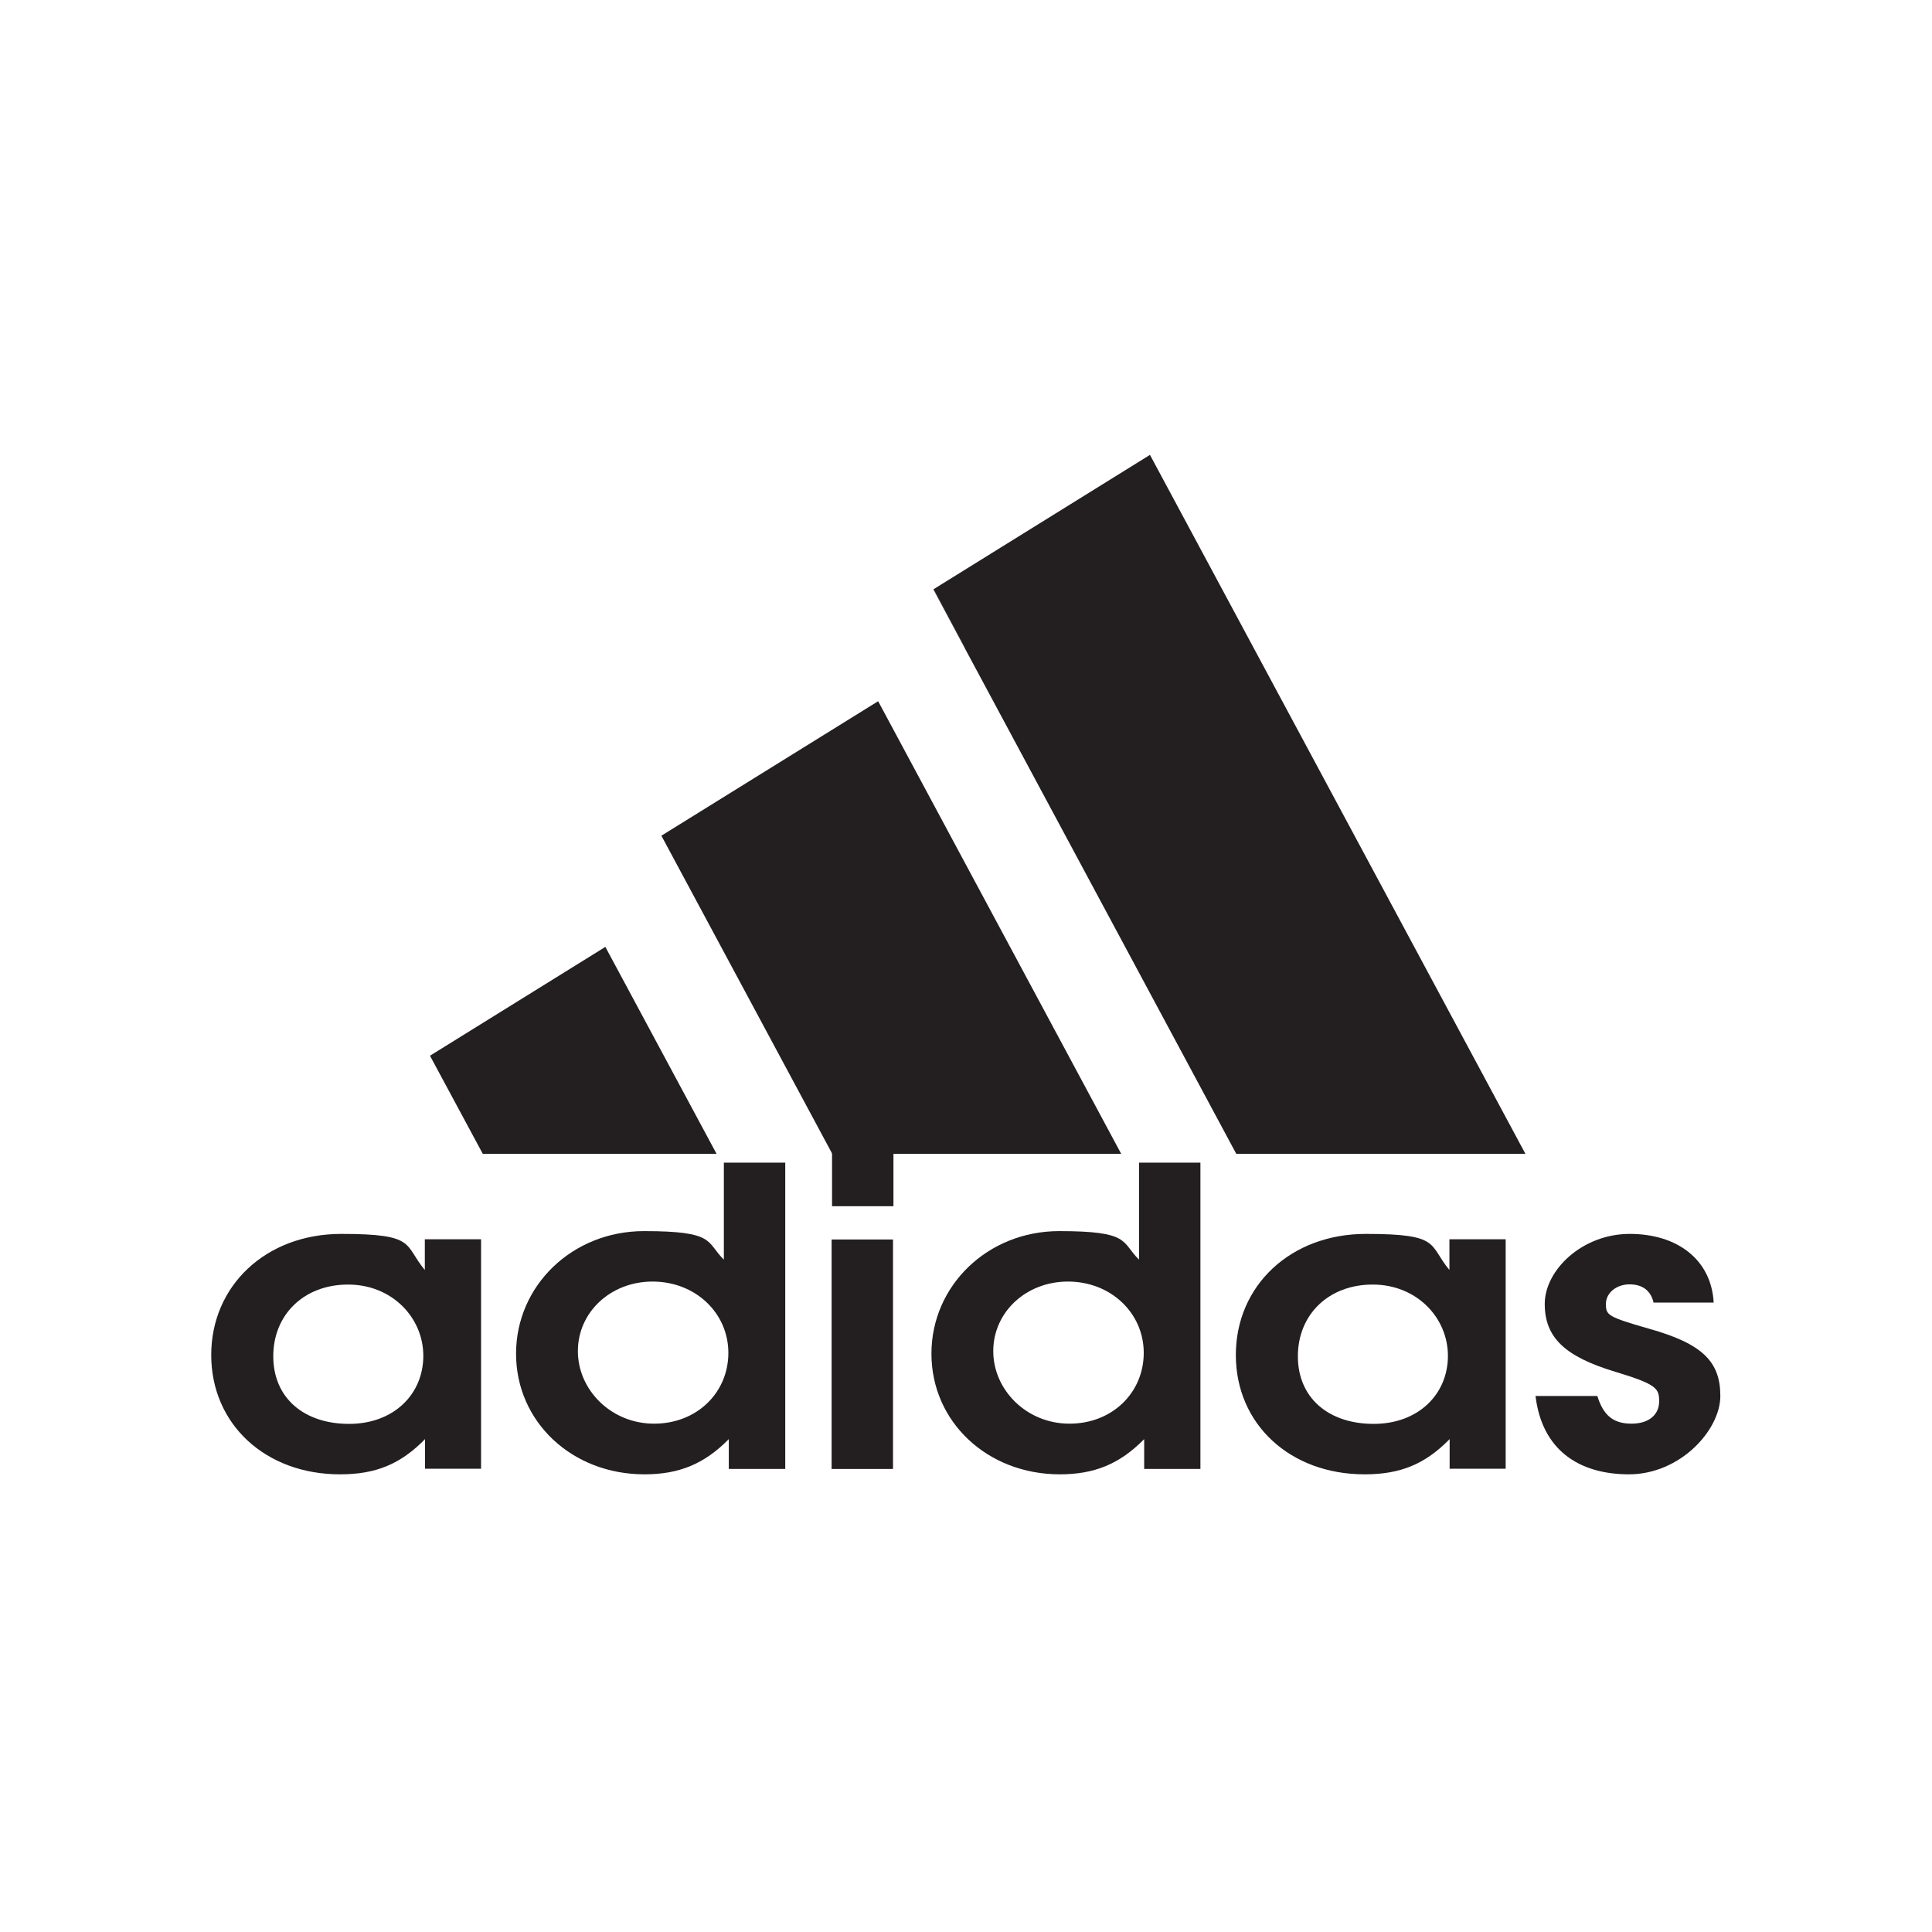
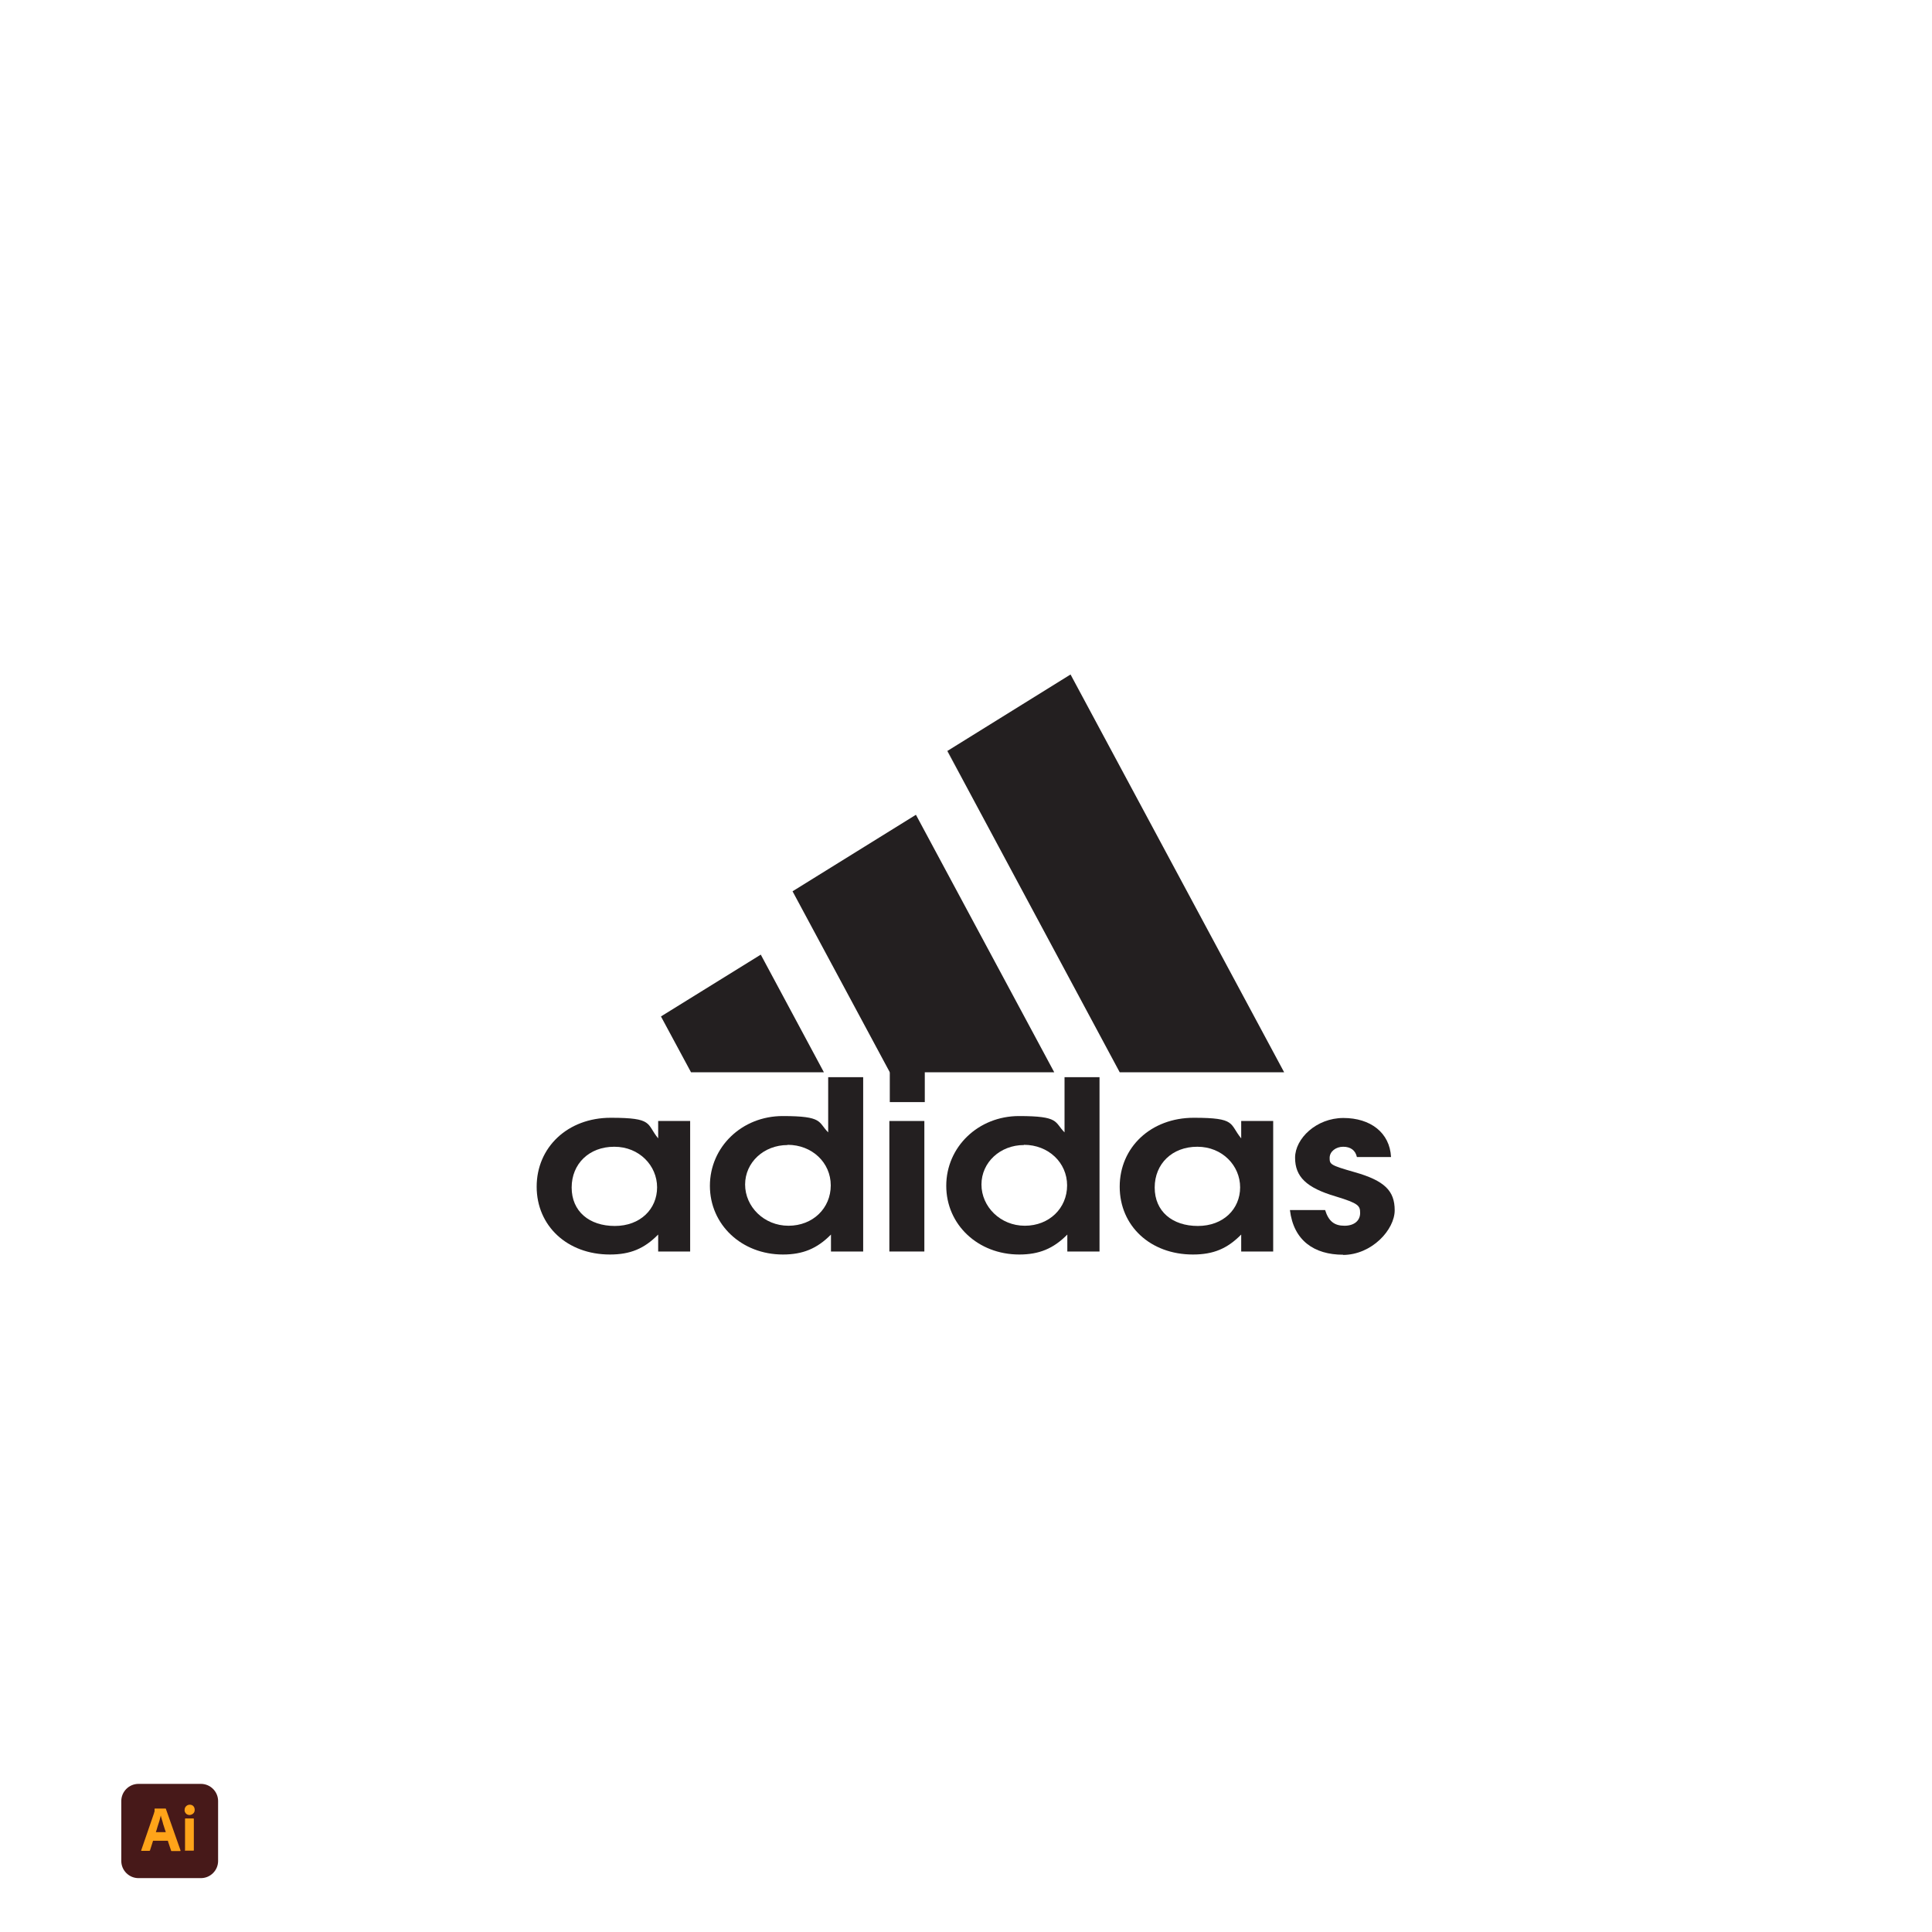
<svg xmlns="http://www.w3.org/2000/svg" id="Layer_1" version="1.1" viewBox="0 0 900 900">
  <defs>
    <style>
      .st0 {
        fill: #231f20;
      }
+ 
+       .st1 {
+         fill: #ff9a00;
+       }
+ 
+       .st2 {
+         opacity: .9;
+       }
+ 
+       .st3 {
+         fill: #300;
+       }
    </style>
  </defs>
  <g>
-     <path class="st0" d="M198,684.3v-13.9c-11.4,11.6-22.8,16.4-39.6,16.4-34.8,0-60-23.4-60-55.6s25.4-56.4,60.6-56.4,29,5,38.9,16.8v-14.3h26.2v106.9h-26.2ZM162.1,598.4c-20.4,0-34.8,13.9-34.8,33.4s14.4,31.5,35.3,31.5,34.6-13.9,34.6-31.7-14.6-33.2-35-33.2h0Z" />
-     <path class="st0" d="M339.5,684.3v-13.9c-11.4,11.6-23.2,16.4-39.3,16.4-33.8,0-59.8-24.5-59.8-56.2s26.2-57.1,59.6-57.1,28.8,5,37.2,13.3v-45.2h28.6v142.7h-26.2,0ZM304,597c-19.6,0-34.8,14.3-34.8,32.4s15.5,33.8,35.5,33.8,34.6-14.5,34.6-33-15.3-33.2-35.3-33.2h0Z" />
-     <path class="st0" d="M387.4,684.3v-106.9h28.6v106.9h-28.6ZM387.6,561.9v-25.7h28.6v25.7h-28.6Z" />
-     <path class="st0" d="M533,684.3v-13.9c-11.4,11.6-23.2,16.4-39.3,16.4-33.8,0-59.8-24.5-59.8-56.2s26.2-57.1,59.5-57.1,28.8,5,37.2,13.3v-45.2h28.6v142.7h-26.2,0ZM497.5,597c-19.6,0-34.8,14.3-34.8,32.4s15.5,33.8,35.5,33.8,34.6-14.5,34.6-33-15.3-33.2-35.3-33.2h0Z" />
-     <path class="st0" d="M675.3,684.3v-13.9c-11.4,11.6-22.8,16.4-39.6,16.4-34.8,0-60-23.4-60-55.6s25.4-56.4,60.6-56.4,29,5,38.9,16.8v-14.3h26.2v106.9h-26.2,0ZM639.4,598.4c-20.4,0-34.8,13.9-34.8,33.4s14.4,31.5,35.3,31.5,34.6-13.9,34.6-31.7-14.6-33.2-35-33.2h0Z" />
-     <path class="st0" d="M758.9,686.8c-23.7,0-40.6-11.6-43.6-36.5h28.8c2.8,9.1,7.5,12.9,15.9,12.9s12.9-4.4,12.9-10.4-1.1-7.9-20.2-13.7c-23.7-7.1-33.1-16-33.1-31.7s17.4-32.6,39.6-32.6,38,12,39.1,32h-28c-1.3-5.6-5.2-8.5-11.2-8.5s-11,3.9-11,9.1.6,6,20.2,11.6c24.9,7,33.1,15.4,33.1,31.3s-18.7,36.5-42.6,36.5h0Z" />
+     <path class="st0" d="M306.6,583v-7.9c-6.5,6.6-13,9.3-22.5,9.3-19.8,0-34.1-13.3-34.1-31.6s14.4-32.1,34.5-32.1,16.5,2.8,22.1,9.6v-8.1h14.9v60.8h-14.9ZM286.1,534.2c-11.6,0-19.8,7.9-19.8,19s8.2,17.9,20.1,17.9,19.7-7.9,19.7-18-8.3-18.9-19.9-18.9h-.1Z" />
+     <path class="st0" d="M387.1,583v-7.9c-6.5,6.6-13.2,9.3-22.4,9.3-19.2,0-34-13.9-34-32s14.9-32.5,33.9-32.5,16.4,2.8,21.2,7.6v-25.7h16.3v81.2h-15ZM366.9,533.4c-11.1,0-19.8,8.1-19.8,18.4s8.8,19.2,20.2,19.2,19.7-8.2,19.7-18.8-8.7-18.9-20.1-18.9h0Z" />
+     <path class="st0" d="M414.3,583v-60.8h16.3v60.8h-16.3ZM414.5,513.4v-14.6h16.3v14.6h-16.3Z" />
+     <path class="st0" d="M497.2,583v-7.9c-6.5,6.6-13.2,9.3-22.4,9.3-19.2,0-34-13.9-34-32s14.9-32.5,33.9-32.5,16.4,2.8,21.2,7.6v-25.7h16.3v81.2h-15ZM477,533.4c-11.1,0-19.8,8.1-19.8,18.4s8.8,19.2,20.2,19.2,19.7-8.2,19.7-18.8-8.7-18.9-20.1-18.9h0Z" />
+     <path class="st0" d="M578.2,583v-7.9c-6.5,6.6-13,9.3-22.5,9.3-19.8,0-34.1-13.3-34.1-31.6s14.5-32.1,34.5-32.1,16.5,2.8,22.1,9.6v-8.1h14.9v60.8h-14.9ZM557.7,534.2c-11.6,0-19.8,7.9-19.8,19s8.2,17.9,20.1,17.9,19.7-7.9,19.7-18-8.3-18.9-19.9-18.9h0Z" />
+     <path class="st0" d="M625.7,584.5c-13.5,0-23.1-6.6-24.8-20.8h16.4c1.6,5.2,4.3,7.3,9,7.3s7.3-2.5,7.3-5.9-.6-4.5-11.5-7.8c-13.5-4-18.8-9.1-18.8-18s9.9-18.5,22.5-18.5,21.6,6.8,22.2,18.2h-15.9c-.7-3.2-3-4.8-6.4-4.8s-6.3,2.2-6.3,5.2.3,3.4,11.5,6.6c14.2,4,18.8,8.8,18.8,17.8s-10.6,20.8-24.2,20.8h.2Z" />
  </g>
  <g>
-     <polygon class="st0" points="409 326.7 409 326.7 308.1 389.3 387.7 537.5 522.3 537.5 409.1 326.7 409 326.7" />
-     <polygon class="st0" points="282 441.1 200.3 491.8 224.9 537.5 333.8 537.5 282 441.1" />
-     <polygon class="st0" points="535.7 211.9 434.7 274.6 434.8 274.6 434.9 274.5 449.4 301.7 449.3 301.7 575.9 537.5 710.6 537.5 535.7 211.9" />
-     <polygon class="st0" points="409.1 326.7 409.1 326.7 409 326.7 409 326.7 409.1 326.7" />
-     <polygon class="st0" points="434.9 274.5 434.8 274.6 449.3 301.7 449.4 301.7 434.9 274.5" />
+     <polygon class="st0" points="426.6 379.6 426.6 379.6 369.2 415.2 414.5 499.5 491.1 499.5 426.7 379.6 426.6 379.6" />
+     <polygon class="st0" points="354.4 444.7 307.9 473.5 321.9 499.5 383.8 499.5 354.4 444.7" />
+     <polygon class="st0" points="498.7 314.2 441.2 349.9 441.3 349.9 441.4 349.9 449.6 365.3 449.6 365.3 521.6 499.5 598.2 499.5 498.7 314.2" />
+     <polygon class="st0" points="426.7 379.6 426.7 379.6 426.6 379.6 426.6 379.6 426.7 379.6" />
+     <polygon class="st0" points="441.4 349.9 441.3 349.9 449.6 365.3 449.6 365.3 441.4 349.9" />
+   </g>
+   <g class="st2">
+     <path class="st3" d="M64.5,831h29.1c4.4,0,8,3.6,8,8v27.9c0,4.4-3.6,8-8,8h-29.1c-4.4,0-8-3.6-8-8v-27.9c0-4.4,3.6-8,8-8Z" />
+     <g>
+       <path class="st1" d="M78.3,857.5h-7l-1.4,4.4c0,.2-.2.3-.4.3h-3.5c-.2,0-.3,0-.2-.3l6-17.4c0-.2,0-.4.2-.6v-1.2s0-.2.2-.2h4.9c.1,0,.2,0,.2.2l6.8,19.3c0,.2,0,.3-.2.3h-3.9s-.3,0-.3-.2l-1.5-4.5h.1ZM72.4,853.5h4.8c0-.4-.3-.9-.4-1.3-.2-.5-.3-1.1-.5-1.6-.2-.6-.4-1.1-.5-1.7s-.4-1.1-.5-1.7c-.2-.5-.3-1-.4-1.5h0c-.2.8-.4,1.6-.6,2.4-.3.9-.6,1.8-.9,2.8-.3,1-.5,1.8-.8,2.6,0,0-.2,0-.2,0Z" />
+       <path class="st1" d="M88.3,845.5c-.6,0-1.2-.2-1.7-.7-.4-.5-.7-1.1-.6-1.7,0-.6.2-1.2.7-1.7s1.1-.7,1.7-.7,1.3.2,1.7.7c.4.4.6,1.1.6,1.7s-.2,1.3-.7,1.7c-.4.4-1.1.7-1.7.7h0ZM86.2,861.8v-14.4c0-.2,0-.3.2-.3h3.7c.1,0,.2,0,.2.3v14.4c0,.2,0,.3-.2.3h-3.7c-.2,0-.3,0-.3-.3h0Z" />
+     </g>
  </g>
</svg>
